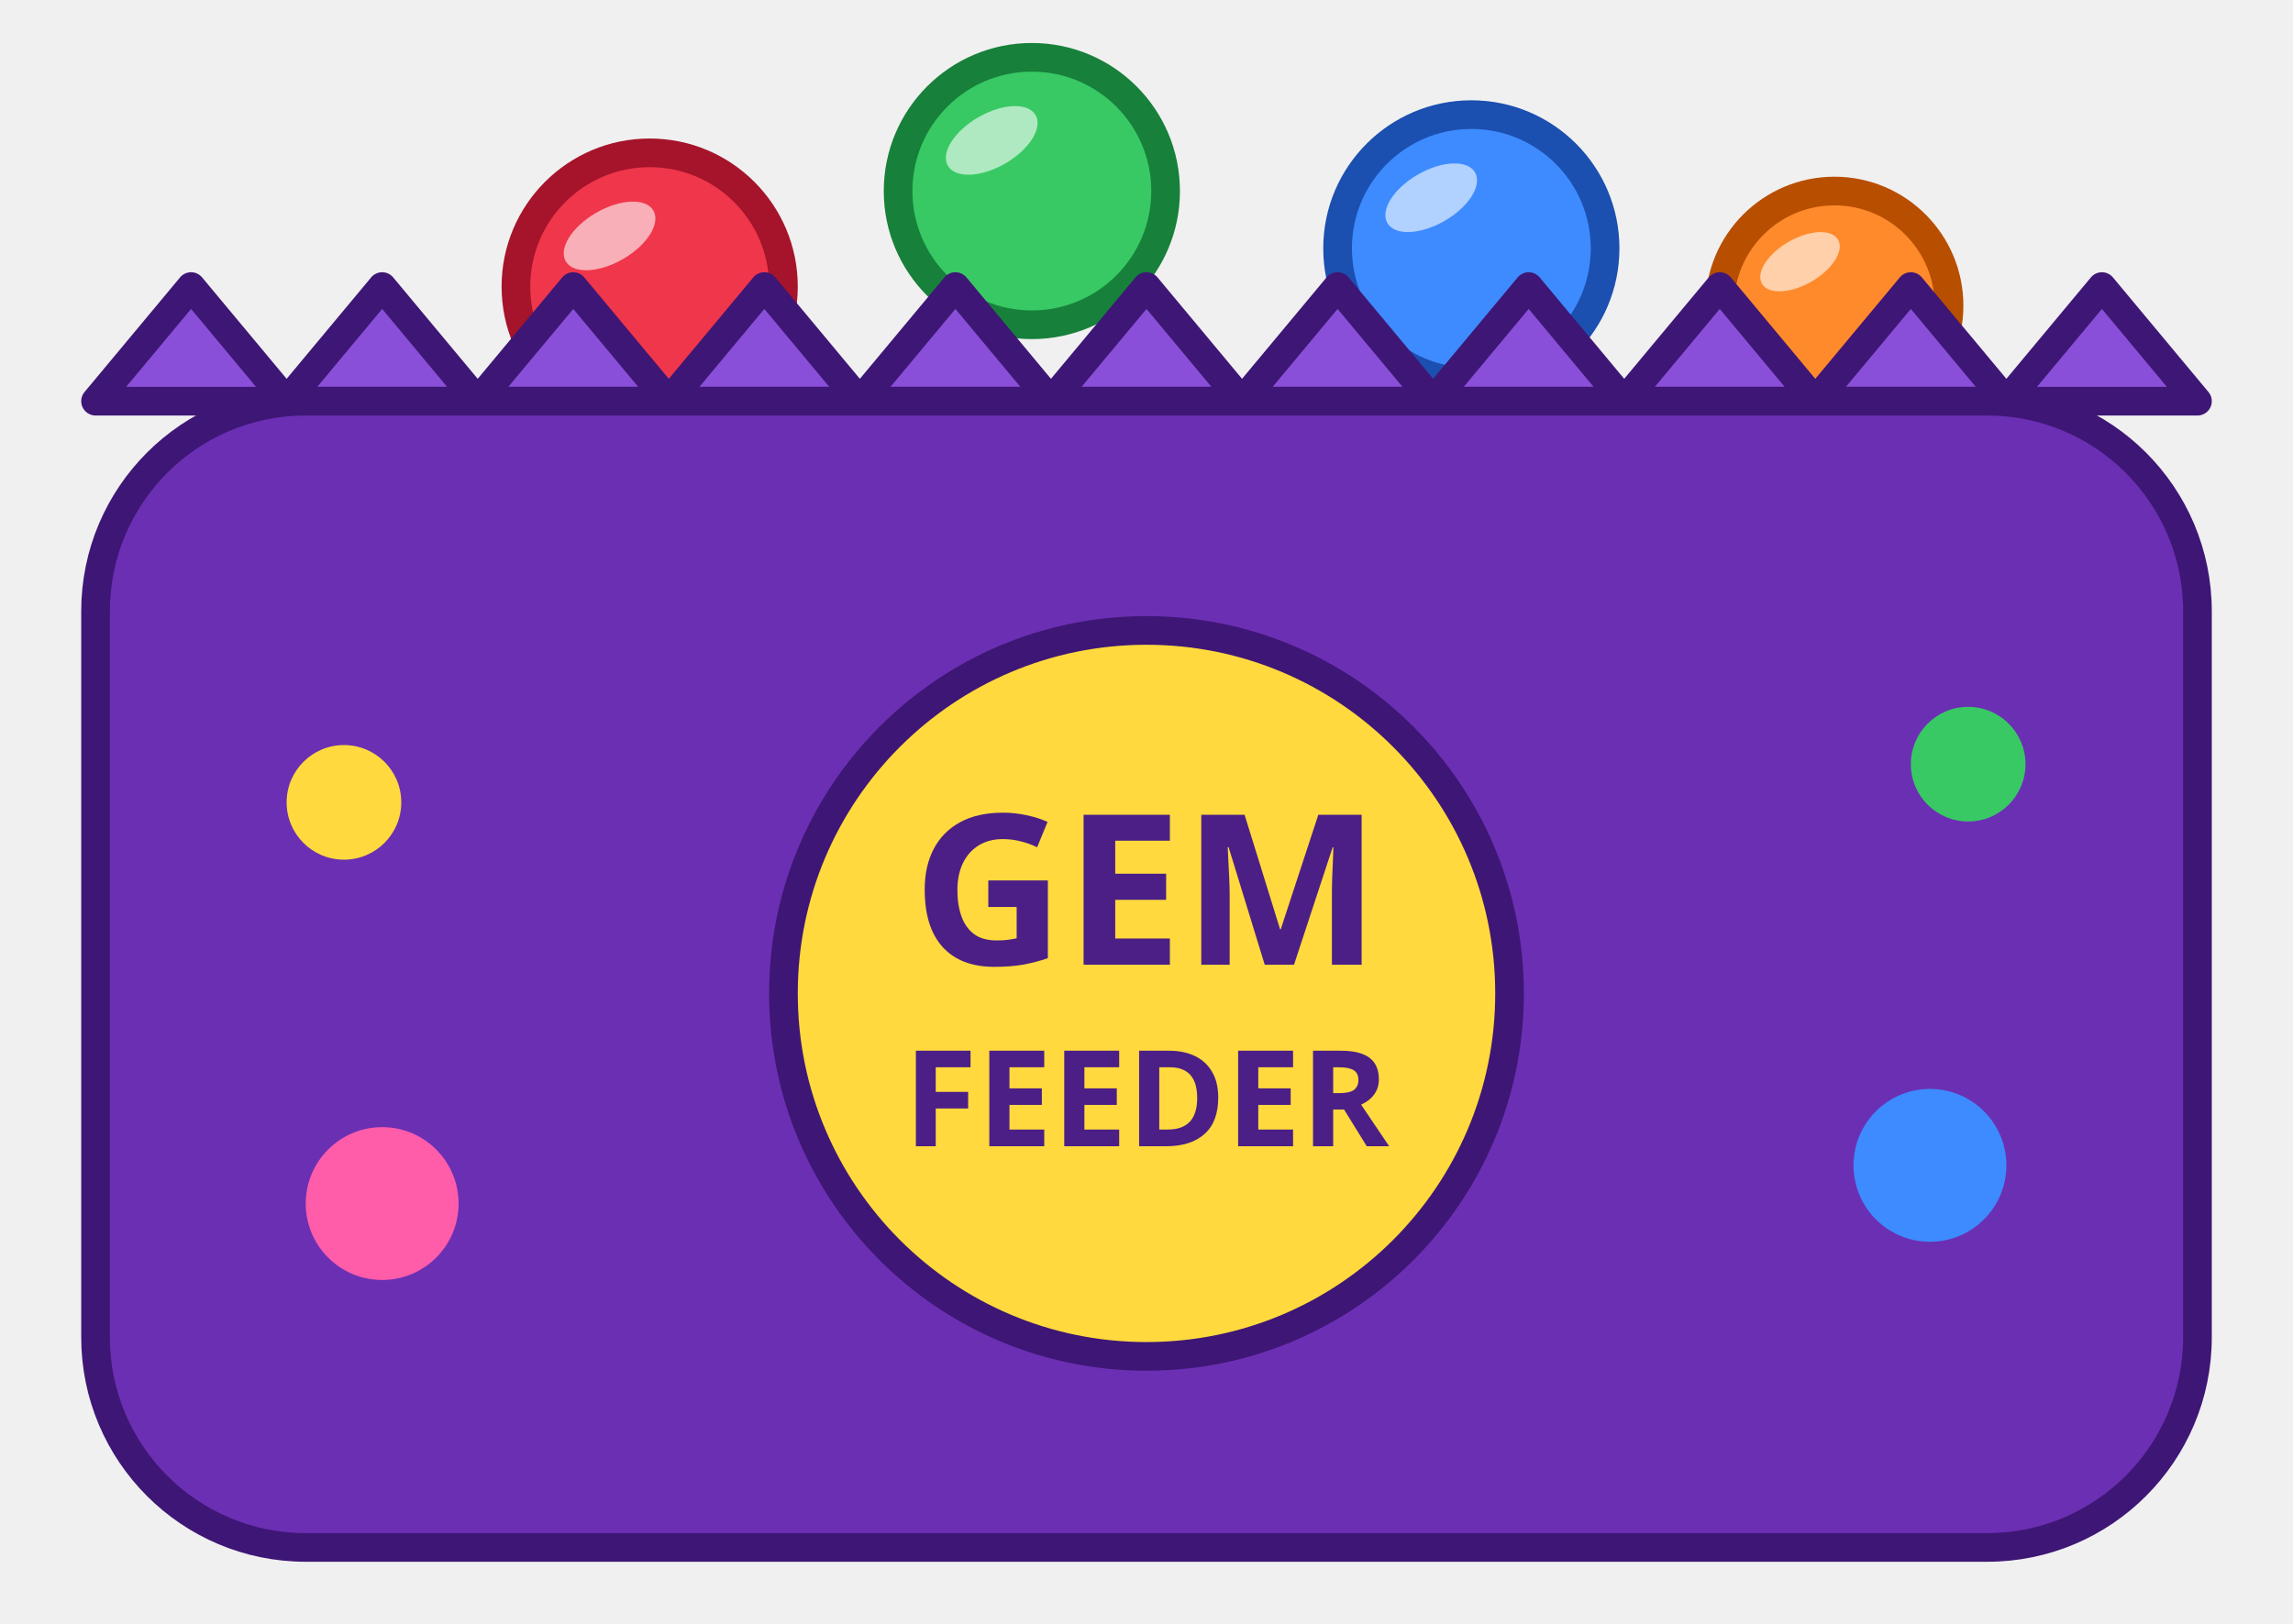
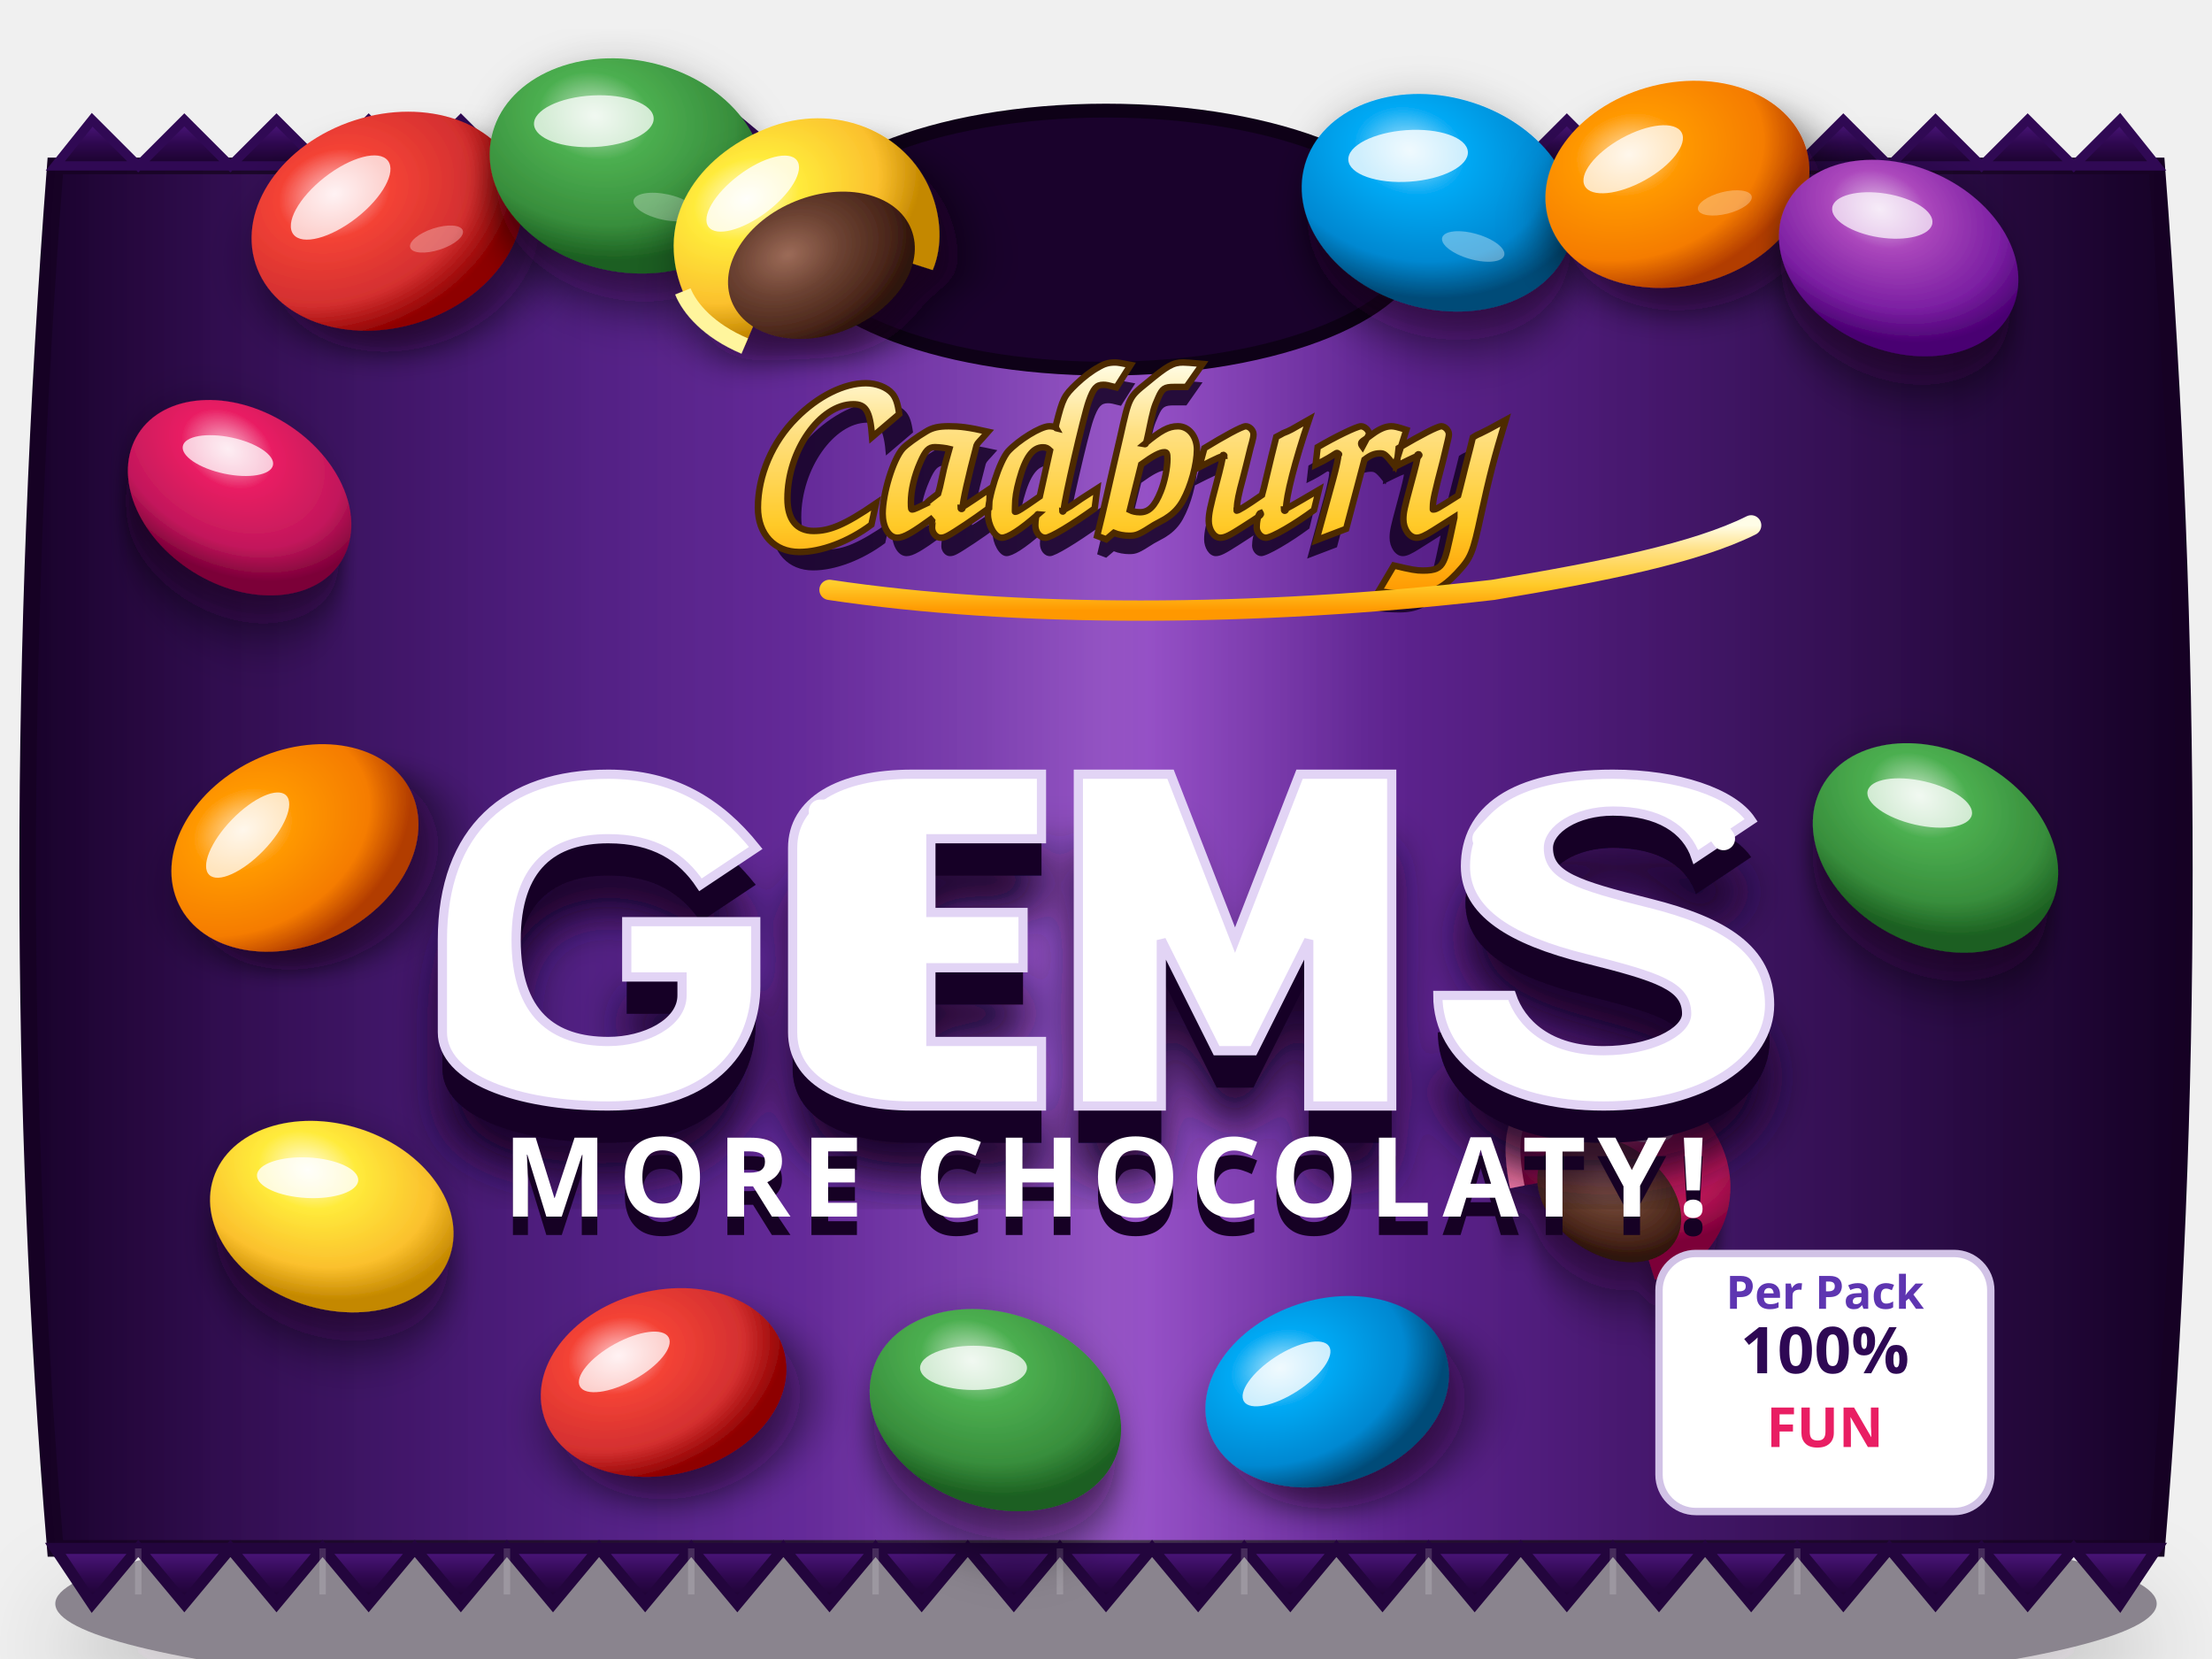
- <svg xmlns="http://www.w3.org/2000/svg" viewBox="-120 -92 240 170" width="480" height="340">
-   <g transform="translate(-52,-62)">
-     <circle r="14" fill="#F0364B" stroke="#A5142A" stroke-width="3" />
-     <ellipse cx="-4.2" cy="-5.3" rx="5.3" ry="2.8" fill="#fff" opacity=".6" transform="rotate(-30 -4.2 -5.3)" />
-   </g>
-   <g transform="translate(-12,-72)">
-     <circle r="14" fill="#38C964" stroke="#17803A" stroke-width="3" />
-     <ellipse cx="-4.2" cy="-5.3" rx="5.3" ry="2.8" fill="#fff" opacity=".6" transform="rotate(-30 -4.2 -5.3)" />
-   </g>
-   <g transform="translate(34,-66)">
-     <circle r="14" fill="#3D8BFF" stroke="#1B4FB0" stroke-width="3" />
-     <ellipse cx="-4.2" cy="-5.3" rx="5.3" ry="2.8" fill="#fff" opacity=".6" transform="rotate(-30 -4.2 -5.3)" />
-   </g>
-   <g transform="translate(72,-60)">
-     <circle r="12" fill="#FF8A2B" stroke="#B84E00" stroke-width="3" />
-     <ellipse cx="-3.6" cy="-4.6" rx="4.6" ry="2.4" fill="#fff" opacity=".6" transform="rotate(-30 -3.6 -4.6)" />
-   </g>
-   <path d="M-110,-50l10,-12 l10,12 l10,-12 l10,12 l10,-12 l10,12 l10,-12 l10,12 l10,-12 l10,12 l10,-12 l10,12 l10,-12 l10,12 l10,-12 l10,12 l10,-12 l10,12 l10,-12 l10,12 l10,-12 l10,12 Z" fill="#8A4FD8" stroke="#3E1675" stroke-width="3" stroke-linejoin="round" />
-   <rect x="-110" y="-50" width="220" height="120" rx="22" fill="#6B2FB3" stroke="#3E1675" stroke-width="3" />
-   <circle cx="0" cy="12" r="38" fill="#FFD93D" stroke="#3E1675" stroke-width="3" />
-   <text x="0" y="9" text-anchor="middle" font-family="Fredoka,sans-serif" font-size="22" font-weight="700" fill="#4B1F86">GEM</text>
-   <text x="0" y="28" text-anchor="middle" font-family="Fredoka,sans-serif" font-size="14" font-weight="700" fill="#4B1F86">FEEDER</text>
-   <circle cx="-80" cy="34" r="8" fill="#FF5CAA" />
-   <circle cx="82" cy="30" r="8" fill="#3D8BFF" />
-   <circle cx="-84" cy="-8" r="6" fill="#FFD93D" />
-   <circle cx="86" cy="-12" r="6" fill="#38C964" />
+ <svg xmlns="http://www.w3.org/2000/svg" viewBox="-120 -90 240 180" width="480" height="360">
+   <defs>
+     <linearGradient id="cadburyPurple" x1="0%" y1="0%" x2="100%" y2="0%">
+       <stop offset="0%" stop-color="#19022B" />
+       <stop offset="9%" stop-color="#2D084C" />
+       <stop offset="25%" stop-color="#46127A" />
+       <stop offset="44%" stop-color="#641CA0" />
+       <stop offset="52%" stop-color="#7B25B8" />
+       <stop offset="62%" stop-color="#55158B" />
+       <stop offset="82%" stop-color="#320A54" />
+       <stop offset="100%" stop-color="#150125" />
+     </linearGradient>
+     <linearGradient id="foilSheen" x1="0%" y1="0%" x2="100%" y2="0%">
+       <stop offset="0%" stop-color="#ffffff" stop-opacity="0" />
+       <stop offset="36%" stop-color="#ffffff" stop-opacity="0.08" />
+       <stop offset="50%" stop-color="#ffffff" stop-opacity="0.22" />
+       <stop offset="64%" stop-color="#ffffff" stop-opacity="0.06" />
+       <stop offset="100%" stop-color="#ffffff" stop-opacity="0" />
+     </linearGradient>
+     <linearGradient id="crimpGrad" x1="0%" y1="0%" x2="0%" y2="100%">
+       <stop offset="0%" stop-color="#4E1780" />
+       <stop offset="50%" stop-color="#2F0850" />
+       <stop offset="100%" stop-color="#19022B" />
+     </linearGradient>
+     <radialGradient id="gYellow" cx="35%" cy="30%" r="68%">
+       <stop offset="0%" stop-color="#FFFDE7" />
+       <stop offset="30%" stop-color="#FFEB3B" />
+       <stop offset="75%" stop-color="#FBC02D" />
+       <stop offset="100%" stop-color="#C48800" />
+     </radialGradient>
+     <radialGradient id="gOrange" cx="35%" cy="30%" r="68%">
+       <stop offset="0%" stop-color="#FFE0B2" />
+       <stop offset="30%" stop-color="#FF9800" />
+       <stop offset="75%" stop-color="#F57C00" />
+       <stop offset="100%" stop-color="#B23C00" />
+     </radialGradient>
+     <radialGradient id="gRed" cx="35%" cy="30%" r="68%">
+       <stop offset="0%" stop-color="#FFCDD2" />
+       <stop offset="30%" stop-color="#F44336" />
+       <stop offset="75%" stop-color="#D32F2F" />
+       <stop offset="100%" stop-color="#8E0000" />
+     </radialGradient>
+     <radialGradient id="gGreen" cx="35%" cy="30%" r="68%">
+       <stop offset="0%" stop-color="#C8E6C9" />
+       <stop offset="30%" stop-color="#4CAF50" />
+       <stop offset="75%" stop-color="#388E3C" />
+       <stop offset="100%" stop-color="#1B5E20" />
+     </radialGradient>
+     <radialGradient id="gBlue" cx="35%" cy="30%" r="68%">
+       <stop offset="0%" stop-color="#B3E5FC" />
+       <stop offset="30%" stop-color="#03A9F4" />
+       <stop offset="75%" stop-color="#0288D1" />
+       <stop offset="100%" stop-color="#014B78" />
+     </radialGradient>
+     <radialGradient id="gPurple" cx="35%" cy="30%" r="68%">
+       <stop offset="0%" stop-color="#E1BEE7" />
+       <stop offset="30%" stop-color="#AB47BC" />
+       <stop offset="75%" stop-color="#7B1FA2" />
+       <stop offset="100%" stop-color="#4A0072" />
+     </radialGradient>
+     <radialGradient id="gPink" cx="35%" cy="30%" r="68%">
+       <stop offset="0%" stop-color="#F8BBD0" />
+       <stop offset="30%" stop-color="#E91E63" />
+       <stop offset="75%" stop-color="#C2185B" />
+       <stop offset="100%" stop-color="#7B0038" />
+     </radialGradient>
+     <radialGradient id="gChoc" cx="36%" cy="34%" r="68%">
+       <stop offset="0%" stop-color="#9C6B58" />
+       <stop offset="40%" stop-color="#6D4333" />
+       <stop offset="80%" stop-color="#4A261A" />
+       <stop offset="100%" stop-color="#2D130A" />
+     </radialGradient>
+     <linearGradient id="goldScript" x1="0%" y1="0%" x2="0%" y2="100%">
+       <stop offset="0%" stop-color="#FFFDE7" />
+       <stop offset="30%" stop-color="#FFE082" />
+       <stop offset="70%" stop-color="#FFCA28" />
+       <stop offset="100%" stop-color="#FF9800" />
+     </linearGradient>
+     <filter id="gemDrop" x="-35%" y="-35%" width="170%" height="170%">
+       <feDropShadow dx="1" dy="3" stdDeviation="2.5" flood-color="#0C0117" flood-opacity="0.65" />
+     </filter>
+     <filter id="pouchShadow" x="-15%" y="-15%" width="130%" height="130%">
+       <feDropShadow dx="0" dy="5" stdDeviation="6" flood-color="#0A0114" flood-opacity="0.55" />
+     </filter>
+     <filter id="bubbleDrop" x="-20%" y="-20%" width="140%" height="140%">
+       <feDropShadow dx="0" dy="4" stdDeviation="2.5" flood-color="#120121" flood-opacity="0.95" />
+     </filter>
+   </defs>
+   <ellipse cx="0" cy="84" rx="114" ry="12" fill="#0A0115" opacity="0.45" filter="url(#pouchShadow)" />
+   <path d="M -114 -72             C -118 -20 -118 30 -114 78             L 114 78             C 118 30 118 -20 114 -72             L 34 -72             C 24 -72 16 -60 0 -60             C -16 -60 -24 -72 -34 -72             Z" fill="url(#cadburyPurple)" stroke="#160124" stroke-width="1.8" />
+   <path d="M -114 -72 C -118 -20 -118 30 -114 78 L 114 78 C 118 30 118 -20 114 -72 Z" fill="url(#foilSheen)" mix-blend-mode="screen" />
+   <ellipse cx="0" cy="-64" rx="34" ry="14" fill="#1A022C" stroke="#0E0117" stroke-width="1.5" />
+   <path d="M -114 -72 L -110 -77 L -105 -72 L -100 -77 L -95 -72 L -90 -77 L -85 -72 L -80 -77 L -75 -72 L -70 -77 L -65 -72 L -60 -77 L -55 -72 L -50 -77 L -45 -72 L -40 -77 L -34 -72 Z" fill="url(#crimpGrad)" stroke="#300954" stroke-width="1" />
+   <path d="M 34 -72 L 40 -77 L 45 -72 L 50 -77 L 55 -72 L 60 -77 L 65 -72 L 70 -77 L 75 -72 L 80 -77 L 85 -72 L 90 -77 L 95 -72 L 100 -77 L 105 -72 L 110 -77 L 114 -72 Z" fill="url(#crimpGrad)" stroke="#300954" stroke-width="1" />
+   <path d="M -114 78 L -110 84 L -105 78 L -100 84 L -95 78 L -90 84 L -85 78 L -80 84 L -75 78 L -70 84 L -65 78 L -60 84 L -55 78 L -50 84 L -45 78 L -40 84 L -35 78 L -30 84 L -25 78 L -20 84 L -15 78 L -10 84 L -5 78 L 0 84 L 5 78 L 10 84 L 15 78 L 20 84 L 25 78 L 30 84 L 35 78 L 40 84 L 45 78 L 50 84 L 55 78 L 60 84 L 65 78 L 70 84 L 75 78 L 80 84 L 85 78 L 90 84 L 95 78 L 100 84 L 105 78 L 110 84 L 114 78 Z" fill="url(#crimpGrad)" stroke="#23053D" stroke-width="1.2" />
+   <g stroke="#ffffff" stroke-width="0.7" opacity="0.16">
+     <line x1="-105" y1="78" x2="-105" y2="83" />
+     <line x1="-85" y1="78" x2="-85" y2="83" />
+     <line x1="-65" y1="78" x2="-65" y2="83" />
+     <line x1="-45" y1="78" x2="-45" y2="83" />
+     <line x1="-25" y1="78" x2="-25" y2="83" />
+     <line x1="-5" y1="78" x2="-5" y2="83" />
+     <line x1="15" y1="78" x2="15" y2="83" />
+     <line x1="35" y1="78" x2="35" y2="83" />
+     <line x1="55" y1="78" x2="55" y2="83" />
+     <line x1="75" y1="78" x2="75" y2="83" />
+     <line x1="95" y1="78" x2="95" y2="83" />
+   </g>
+   <g transform="translate(-78, -66) rotate(-18)" filter="url(#gemDrop)">
+     <ellipse rx="15" ry="11.5" fill="url(#gRed)" />
+     <ellipse cx="-4" cy="-4" rx="6.5" ry="2.8" fill="#ffffff" opacity="0.75" transform="rotate(-20 -4 -4)" />
+     <ellipse cx="4.5" cy="3.5" rx="3" ry="1.2" fill="#ffffff" opacity="0.3" />
+   </g>
+   <g transform="translate(-52, -72) rotate(12)" filter="url(#gemDrop)">
+     <ellipse rx="15" ry="11.5" fill="url(#gGreen)" />
+     <ellipse cx="-4.5" cy="-4" rx="6.5" ry="2.8" fill="#ffffff" opacity="0.75" transform="rotate(-15 -4.5 -4)" />
+     <ellipse cx="5" cy="3.5" rx="3.5" ry="1.4" fill="#ffffff" opacity="0.3" />
+   </g>
+   <g transform="translate(-32, -64) rotate(-22)" filter="url(#gemDrop)">
+     <path d="M -15 0 C -15 -8.5 -8 -13 0 -13 C 8 -13 14 -7 14 0 C 14 3 13 6 11 8 L -1 -2 L -11 8 C -14 5 -15 2 -15 0 Z" fill="url(#gYellow)" />
+     <ellipse cx="-4" cy="-7" rx="6" ry="2.5" fill="#ffffff" opacity="0.8" transform="rotate(-15 -4 -7)" />
+     <ellipse cx="0" cy="3" rx="10.5" ry="7.5" fill="url(#gChoc)" />
+     <path d="M -11 8 C -14 5 -15 2 -15 0" stroke="#FFF59D" stroke-width="1.8" fill="none" />
+   </g>
+   <g transform="translate(36, -68) rotate(16)" filter="url(#gemDrop)">
+     <ellipse rx="15" ry="11.5" fill="url(#gBlue)" />
+     <ellipse cx="-4.5" cy="-4" rx="6.5" ry="2.8" fill="#ffffff" opacity="0.8" transform="rotate(-20 -4.5 -4)" />
+     <ellipse cx="5" cy="3.5" rx="3.5" ry="1.4" fill="#ffffff" opacity="0.35" />
+   </g>
+   <g transform="translate(62, -70) rotate(-14)" filter="url(#gemDrop)">
+     <ellipse rx="14.5" ry="11" fill="url(#gOrange)" />
+     <ellipse cx="-4" cy="-3.8" rx="6" ry="2.6" fill="#ffffff" opacity="0.75" transform="rotate(-15 -4 -3.8)" />
+     <ellipse cx="4.5" cy="3.2" rx="3" ry="1.2" fill="#ffffff" opacity="0.3" />
+   </g>
+   <g transform="translate(86, -62) rotate(24)" filter="url(#gemDrop)">
+     <ellipse rx="13.5" ry="10" fill="url(#gPurple)" />
+     <ellipse cx="-3.5" cy="-3.5" rx="5.5" ry="2.4" fill="#ffffff" opacity="0.7" transform="rotate(-15 -3.5 -3.5)" />
+   </g>
+   <g transform="translate(-94, -36) rotate(32)" filter="url(#gemDrop)">
+     <ellipse rx="13" ry="9.5" fill="url(#gPink)" />
+     <ellipse cx="-3.5" cy="-3.2" rx="5" ry="2" fill="#ffffff" opacity="0.75" transform="rotate(-20 -3.5 -3.2)" />
+   </g>
+   <g transform="translate(-88, 2) rotate(-26)" filter="url(#gemDrop)">
+     <ellipse rx="14" ry="10.5" fill="url(#gOrange)" />
+     <ellipse cx="-4" cy="-3.5" rx="6" ry="2.4" fill="#ffffff" opacity="0.75" transform="rotate(-20 -4 -3.5)" />
+   </g>
+   <g transform="translate(-84, 42) rotate(18)" filter="url(#gemDrop)">
+     <ellipse rx="13.5" ry="10" fill="url(#gYellow)" />
+     <ellipse cx="-3.8" cy="-3.2" rx="5.5" ry="2.2" fill="#ffffff" opacity="0.8" transform="rotate(-15 -3.8 -3.2)" />
+   </g>
+   <g transform="translate(-48, 60) rotate(-14)" filter="url(#gemDrop)">
+     <ellipse rx="13.5" ry="10" fill="url(#gRed)" />
+     <ellipse cx="-3.6" cy="-3.2" rx="5.5" ry="2.2" fill="#ffffff" opacity="0.75" transform="rotate(-15 -3.6 -3.2)" />
+   </g>
+   <g transform="translate(-12, 63) rotate(20)" filter="url(#gemDrop)">
+     <ellipse rx="14" ry="10.5" fill="url(#gGreen)" />
+     <ellipse cx="-3.8" cy="-3.5" rx="5.8" ry="2.4" fill="#ffffff" opacity="0.75" transform="rotate(-20 -3.8 -3.5)" />
+   </g>
+   <g transform="translate(24, 61) rotate(-18)" filter="url(#gemDrop)">
+     <ellipse rx="13.5" ry="10" fill="url(#gBlue)" />
+     <ellipse cx="-3.6" cy="-3.2" rx="5.5" ry="2.2" fill="#ffffff" opacity="0.8" transform="rotate(-15 -3.6 -3.2)" />
+   </g>
+   <g transform="translate(90, 2) rotate(28)" filter="url(#gemDrop)">
+     <ellipse rx="14" ry="10.5" fill="url(#gGreen)" />
+     <ellipse cx="-3.8" cy="-3.5" rx="5.8" ry="2.4" fill="#ffffff" opacity="0.75" transform="rotate(-15 -3.8 -3.5)" />
+   </g>
+   <g transform="translate(56, 38) rotate(34)" filter="url(#gemDrop)">
+     <path d="M -13 0 C -13 -7 -7 -11 0 -11 C 7 -11 12 -6 12 0 C 12 3 11 5 9 7 L -1 -1 L -9 7 C -12 4 -13 2 -13 0 Z" fill="url(#gPink)" />
+     <ellipse cx="-3" cy="-6" rx="5" ry="2.2" fill="#ffffff" opacity="0.8" transform="rotate(-15 -3 -6)" />
+     <ellipse cx="0" cy="2.5" rx="8.5" ry="6" fill="url(#gChoc)" />
+     <path d="M -9 7 C -12 4 -13 2 -13 0" stroke="#FF80AB" stroke-width="1.6" fill="none" />
+   </g>
+   <g transform="translate(0, -32)">
+     <text x="0" y="2" text-anchor="middle" font-family="'Brush Script MT', 'Dancing Script', 'Pacifico', 'Caveat', cursive, sans-serif" font-size="26px" font-weight="bold" font-style="italic" fill="#130122" opacity="0.85">Cadbury</text>
+     <text x="0" y="0" text-anchor="middle" font-family="'Brush Script MT', 'Dancing Script', 'Pacifico', 'Caveat', cursive, sans-serif" font-size="26px" font-weight="bold" font-style="italic" fill="url(#goldScript)" stroke="#4D2A00" stroke-width="0.7" letter-spacing="0.5">Cadbury</text>
+     <path d="M -30 6 C -10 9 16 9 42 6 C 54 4 64 2 70 -1" fill="none" stroke="url(#goldScript)" stroke-width="2.2" stroke-linecap="round" />
+   </g>
+   <g transform="translate(0, 10)">
+     <g fill="#160128" filter="url(#bubbleDrop)">
+       <path d="M -72 12 C -72 17 -64 20 -54 20 C -42 20 -38 13 -38 7 L -38 0 L -52 0 L -52 6 L -46 6 L -46 8 C -46 11 -50 13 -54 13 C -60 13 -64 10 -64 2 C -64 -6 -60 -9 -54 -9 C -49 -9 -46 -7 -44 -4 L -38 -8 C -42 -13 -47 -16 -54 -16 C -65 -16 -72 -10 -72 2 Z" transform="translate(0, 4)" />
+       <path d="M -34 12 C -34 17 -29 20 -21 20 L -7 20 L -7 13 L -19 13 L -19 5 L -9 5 L -9 -1 L -19 -1 L -19 -9 L -7 -9 L -7 -16 L -21 -16 C -29 -16 -34 -13 -34 -8 Z" transform="translate(0, 4)" />
+       <path d="M -3 -16 L 7 -16 L 14 2 L 21 -16 L 31 -16 L 31 20 L 22 20 L 22 2 L 16 14 L 12 14 L 6 2 L 6 20 L -3 20 Z" transform="translate(0, 4)" />
+       <path d="M 36 8 C 36 15 43 20 54 20 C 65 20 72 15 72 9 C 72 3 67 0 59 -2 C 51 -4 48 -5 48 -8 C 48 -10 51 -12 55 -12 C 60 -12 63 -10 64 -7 L 70 -11 C 68 -14 62 -16 55 -16 C 44 -16 39 -12 39 -6 C 39 -1 44 2 52 4 C 60 6 63 7 63 10 C 63 12 59 14 54 14 C 48 14 45 11 44 8 Z" transform="translate(0, 4)" />
+     </g>
+     <path d="M -72 12 C -72 17 -64 20 -54 20 C -42 20 -38 13 -38 7 L -38 0 L -52 0 L -52 6 L -46 6 L -46 8 C -46 11 -50 13 -54 13 C -60 13 -64 10 -64 2 C -64 -6 -60 -9 -54 -9 C -49 -9 -46 -7 -44 -4 L -38 -8 C -42 -13 -47 -16 -54 -16 C -65 -16 -72 -10 -72 2 Z" fill="#FFFFFF" stroke="#E2D4F5" stroke-width="1" />
+     <path d="M -68 -2 C -67 -9 -62 -13 -54 -13 C -49 -13 -46 -11 -44 -8" stroke="#ffffff" stroke-width="2.5" stroke-linecap="round" fill="none" />
+     <path d="M -34 12 C -34 17 -29 20 -21 20 L -7 20 L -7 13 L -19 13 L -19 5 L -9 5 L -9 -1 L -19 -1 L -19 -9 L -7 -9 L -7 -16 L -21 -16 C -29 -16 -34 -13 -34 -8 Z" fill="#FFFFFF" stroke="#E2D4F5" stroke-width="1" />
+     <path d="M -31 -12 L -11 -12" stroke="#ffffff" stroke-width="2.5" stroke-linecap="round" fill="none" />
+     <path d="M -3 -16 L 7 -16 L 14 2 L 21 -16 L 31 -16 L 31 20 L 22 20 L 22 2 L 16 14 L 12 14 L 6 2 L 6 20 L -3 20 Z" fill="#FFFFFF" stroke="#E2D4F5" stroke-width="1" />
+     <path d="M 0 -12 L 5 -12 M 23 -12 L 28 -12" stroke="#ffffff" stroke-width="2.5" stroke-linecap="round" fill="none" />
+     <path d="M 36 8 C 36 15 43 20 54 20 C 65 20 72 15 72 9 C 72 3 67 0 59 -2 C 51 -4 48 -5 48 -8 C 48 -10 51 -12 55 -12 C 60 -12 63 -10 64 -7 L 70 -11 C 68 -14 62 -16 55 -16 C 44 -16 39 -12 39 -6 C 39 -1 44 2 52 4 C 60 6 63 7 63 10 C 63 12 59 14 54 14 C 48 14 45 11 44 8 Z" fill="#FFFFFF" stroke="#E2D4F5" stroke-width="1" />
+     <path d="M 41 -9 C 44 -13 49 -14 55 -14 C 61 -14 65 -12 67 -9" stroke="#ffffff" stroke-width="2.5" stroke-linecap="round" fill="none" />
+   </g>
+   <g transform="translate(0, 42)">
+     <text x="0" y="2" text-anchor="middle" font-family="'Fredoka', 'Arial Black', sans-serif" font-size="12px" font-weight="900" fill="#160124" letter-spacing="1.2">MORE CHOCOLATY!</text>
+     <text x="0" y="0" text-anchor="middle" font-family="'Fredoka', 'Arial Black', sans-serif" font-size="12px" font-weight="900" fill="#FFFFFF" letter-spacing="1.2">MORE CHOCOLATY!</text>
+   </g>
+   <g transform="translate(78, 60)">
+     <rect x="-18" y="-14" width="36" height="28" rx="4" fill="#FFFFFF" stroke="#D1C2E6" stroke-width="0.8" />
+     <text x="0" y="-8" text-anchor="middle" font-family="'Fredoka', sans-serif" font-size="5px" font-weight="bold" fill="#5E35B1">Per Pack</text>
+     <text x="0" y="-1" text-anchor="middle" font-family="'Fredoka', sans-serif" font-size="7px" font-weight="900" fill="#2E0854">100%</text>
+     <text x="0" y="7" text-anchor="middle" font-family="'Fredoka', sans-serif" font-size="6px" font-weight="900" fill="#E91E63">FUN</text>
+   </g>
</svg>
